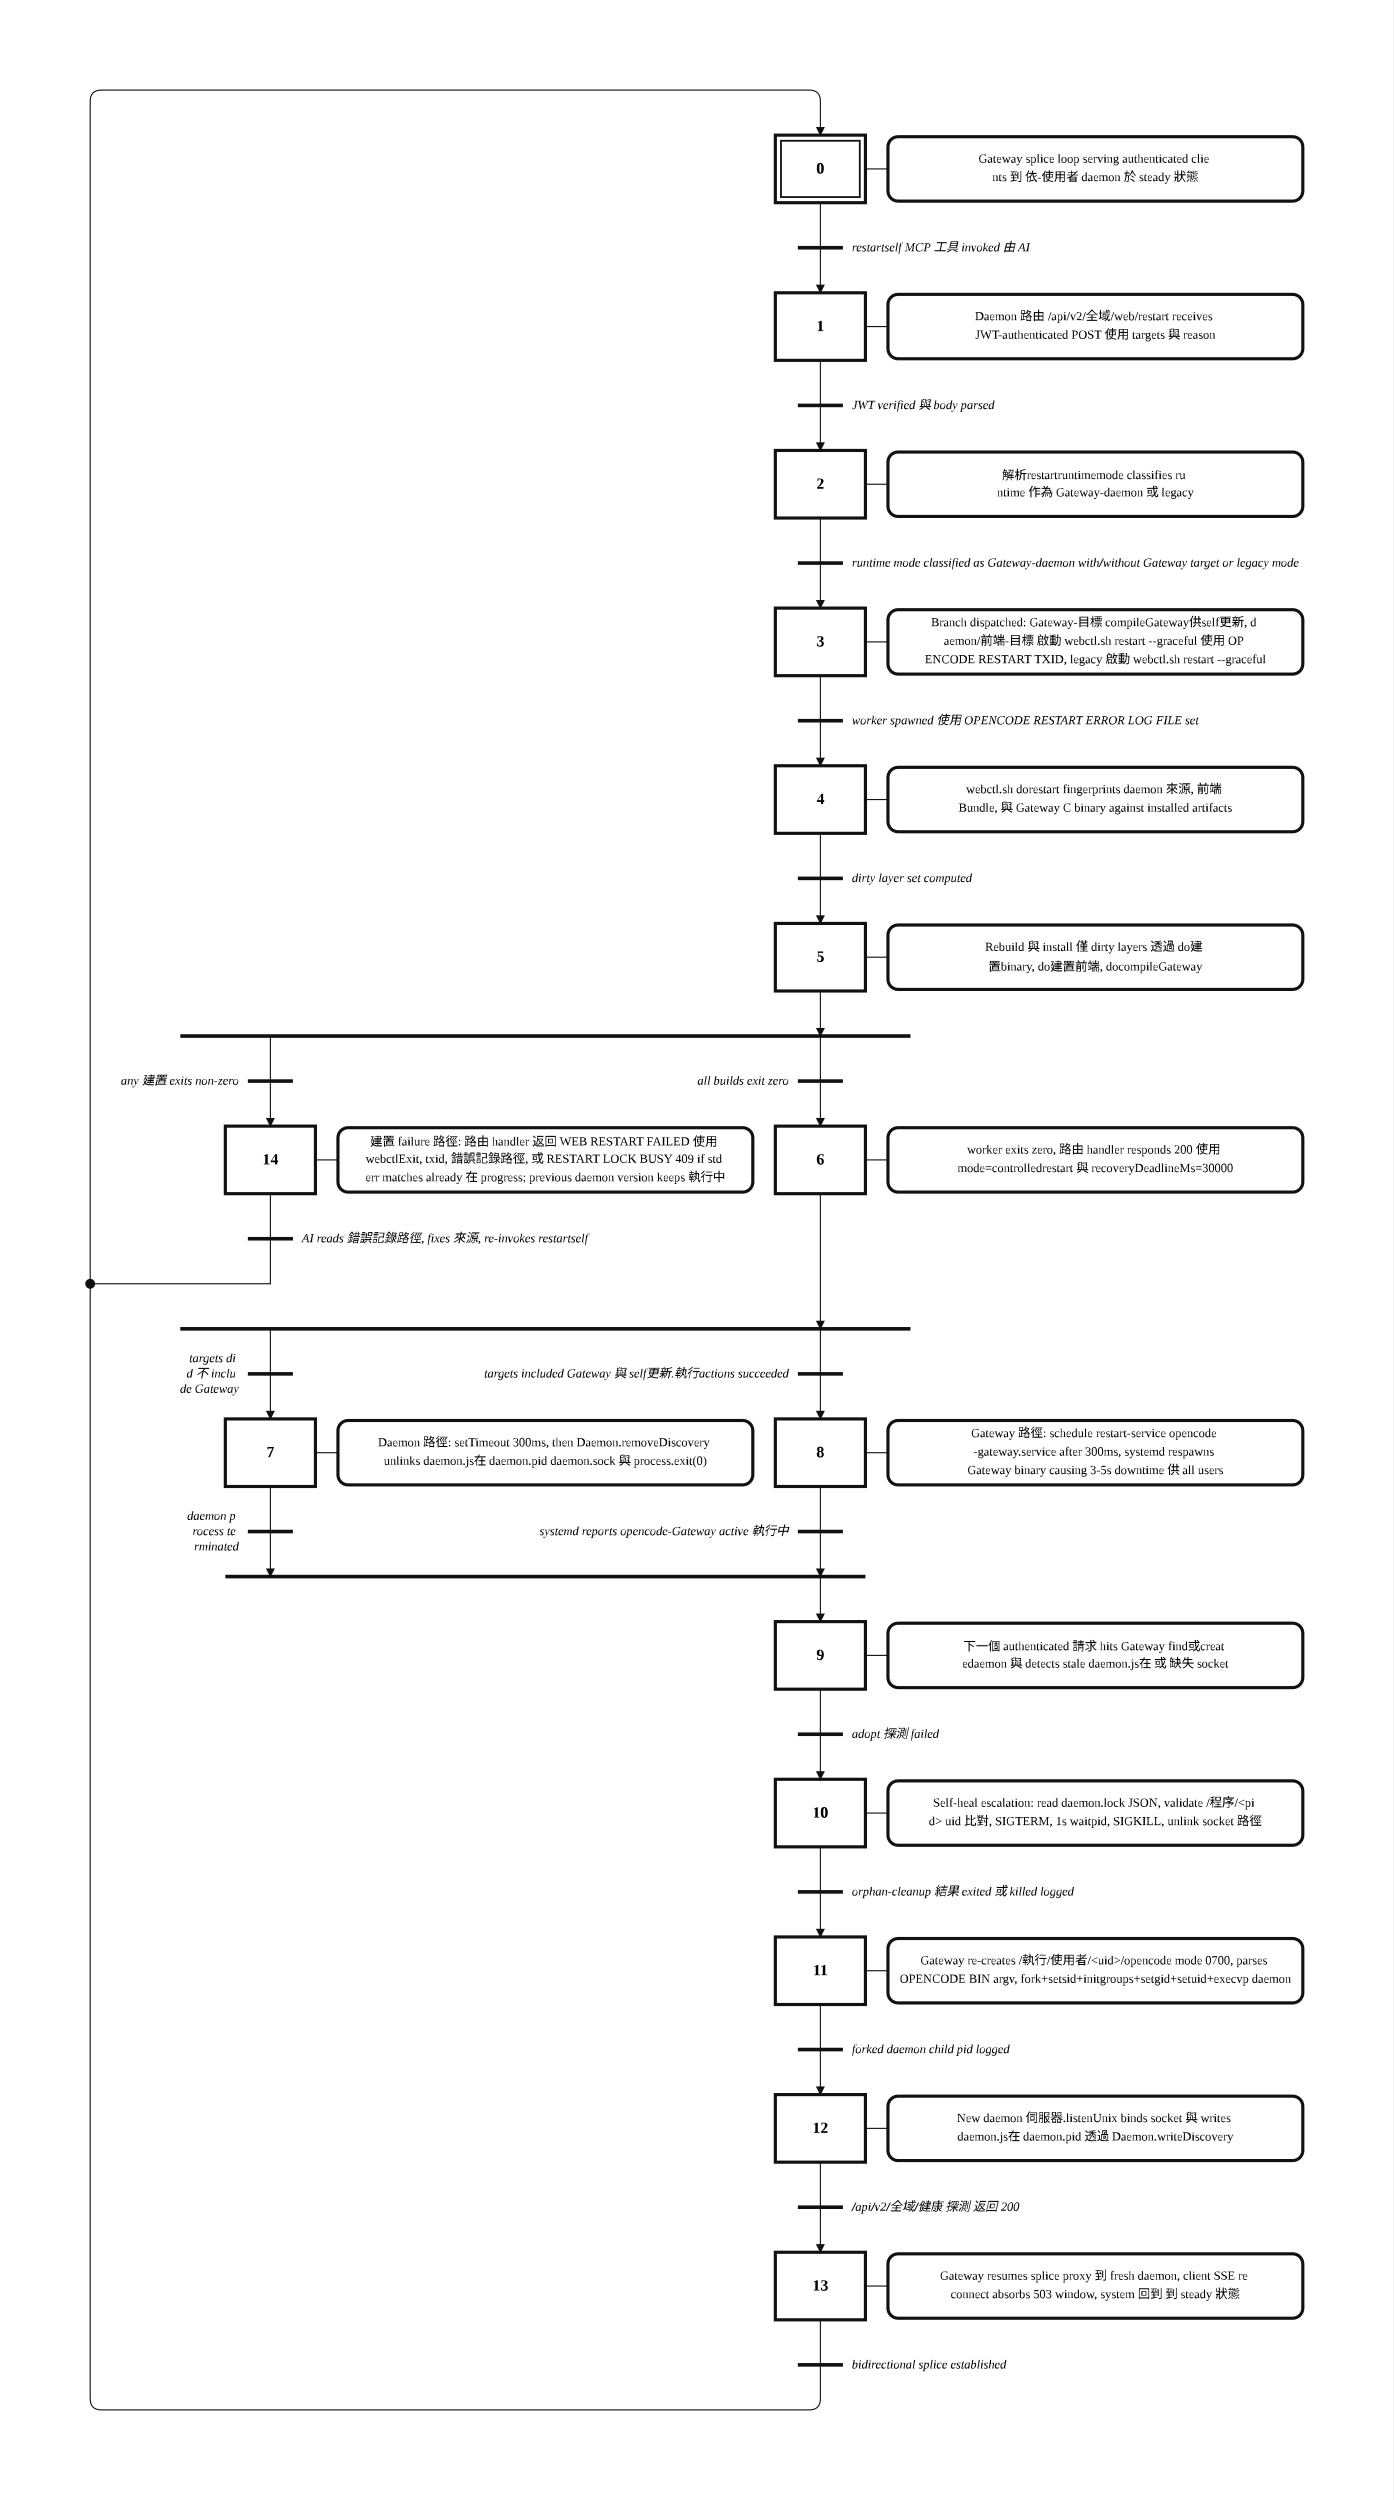
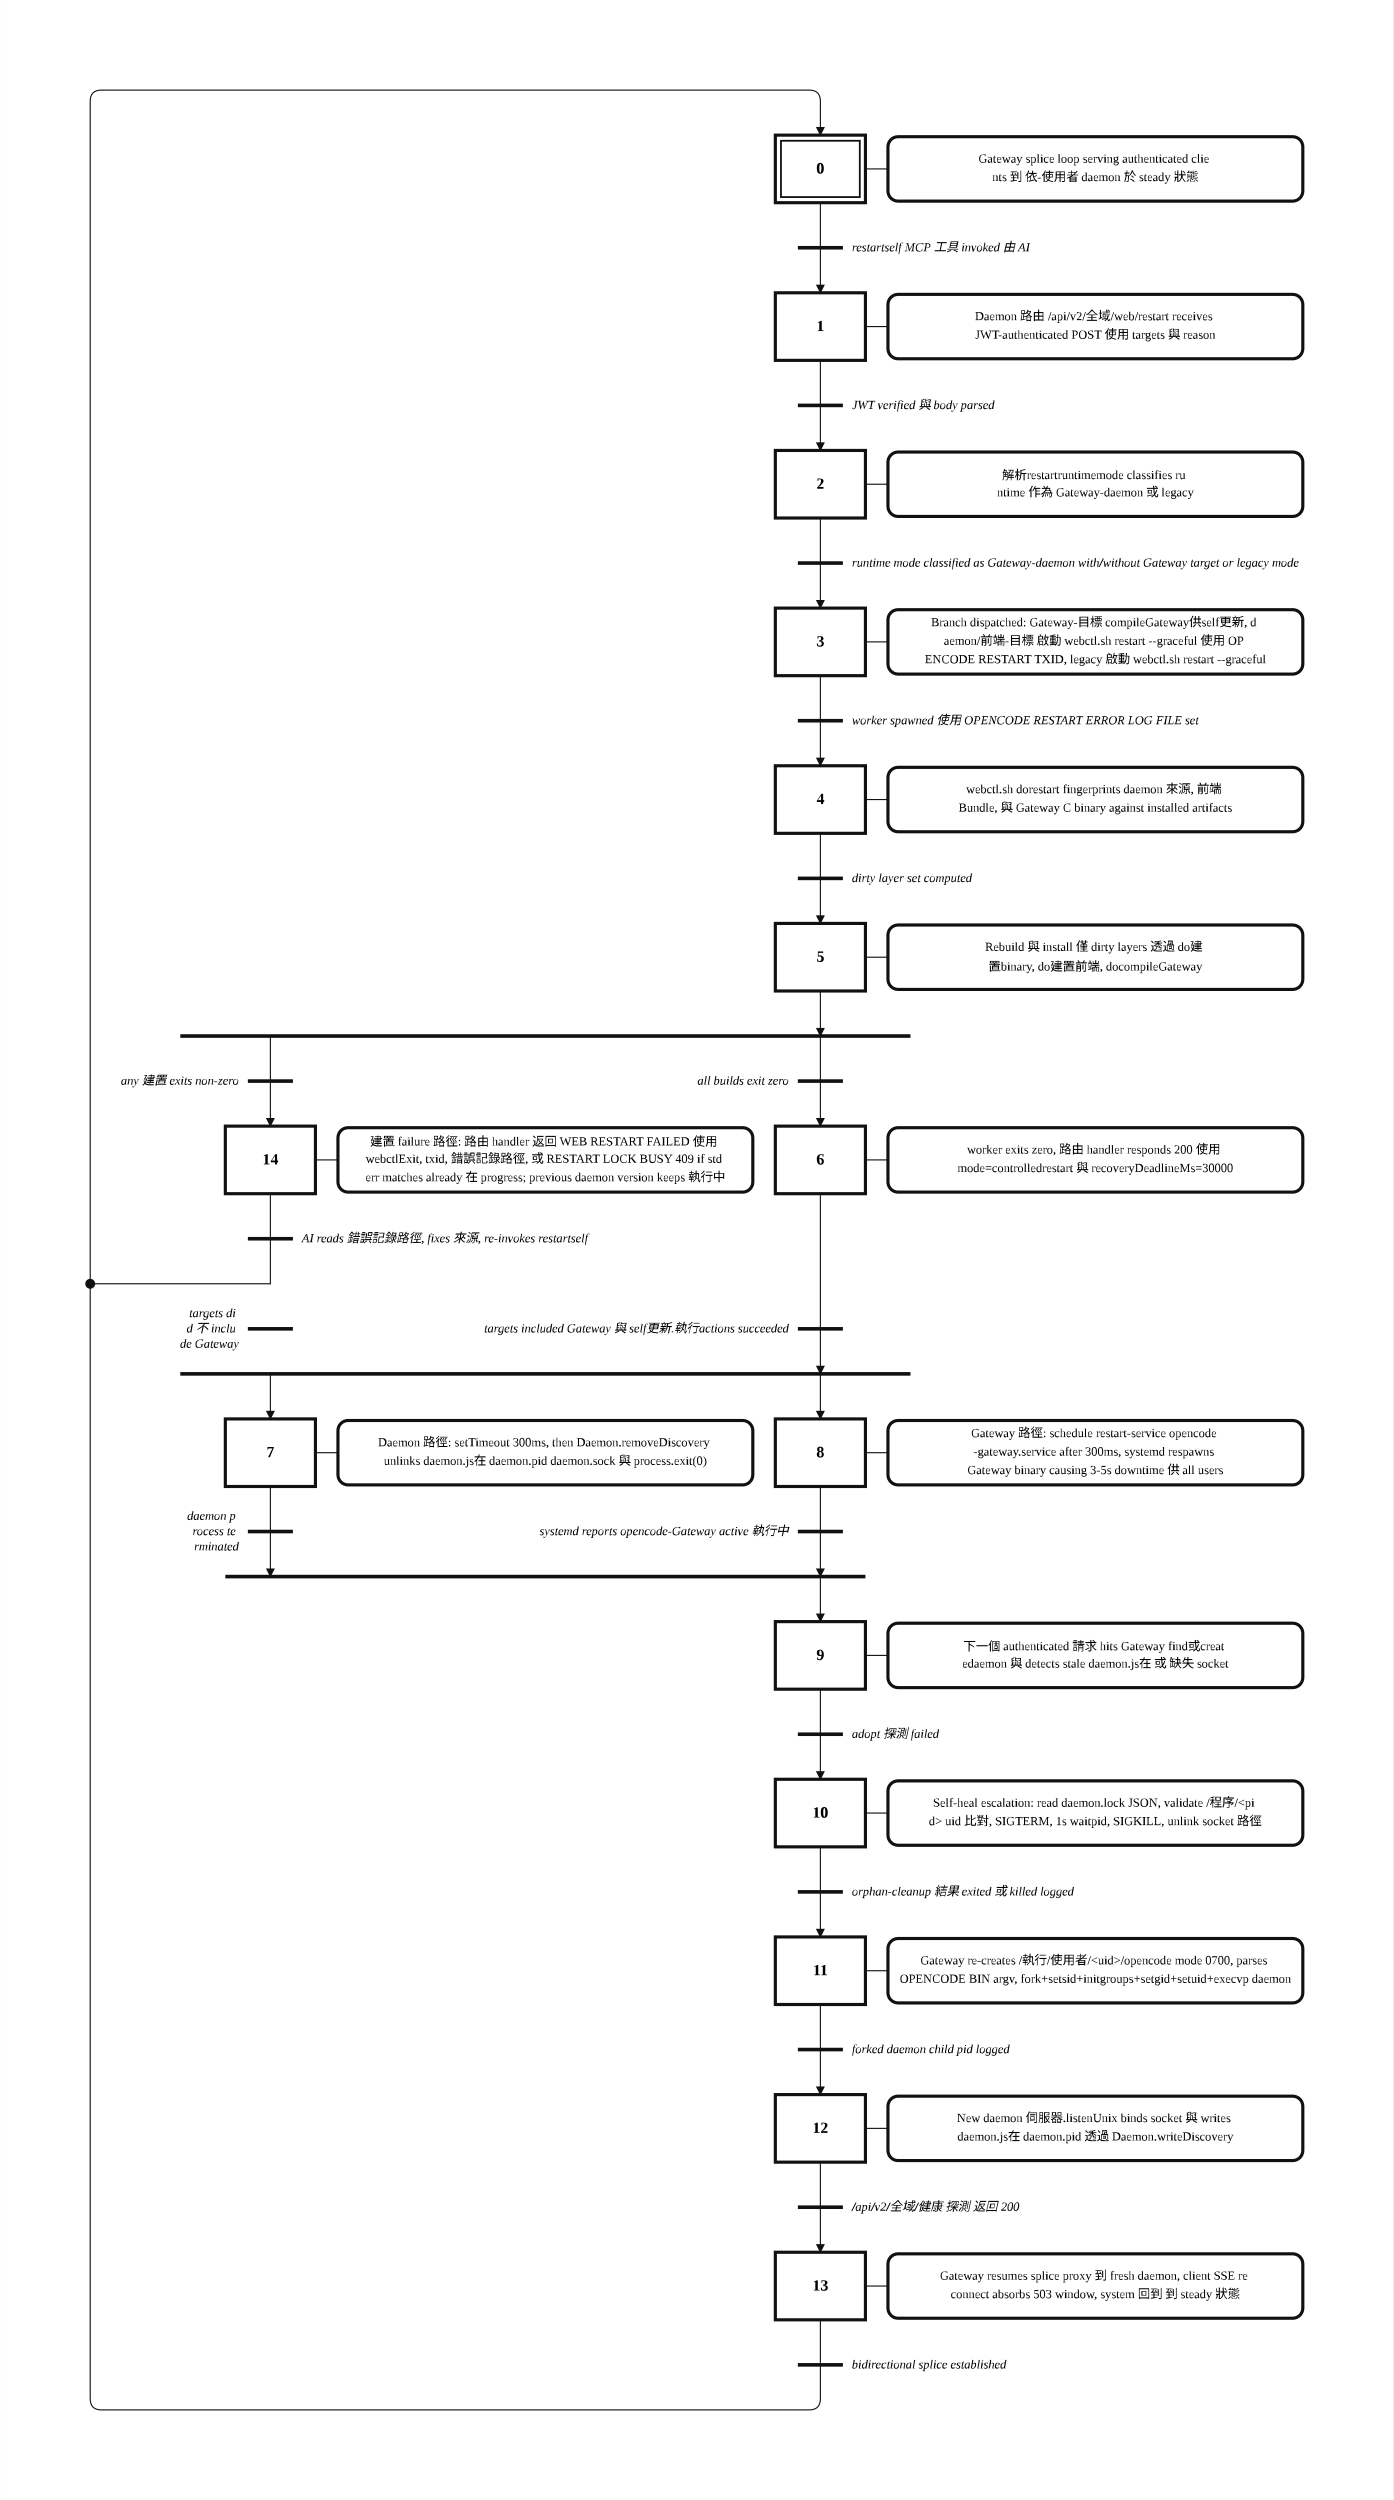
<svg xmlns="http://www.w3.org/2000/svg" width="1237" height="2220" viewBox="-2.00 -2.00 61.84 111.00" role="img">
  <style>
.step{fill:#fff;stroke:#111;stroke-width:.14}.step-inner{fill:none;stroke:#111;stroke-width:.08}
.action{fill:#fff;stroke:#111;stroke-width:.14}.gate{stroke:#111;stroke-width:.16}
.edge{fill:none;stroke:#111;stroke-width:.05;stroke-linecap:round;stroke-linejoin:round}.edge-arrow{marker-end:url(#arrow)}
.flyover-mask{stroke:#fff;stroke-width:.12;stroke-linecap:round}
.flyover{fill:none;stroke:#111;stroke-width:.05;stroke-linecap:round}
.junction{fill:#111;stroke:#111;stroke-width:0}.branch-junction{fill:#fff;stroke:#111;stroke-width:.08}
.assoc{stroke:#111;stroke-width:.05}.label{font:bold .7px 'Times New Roman', 'BiauKai', 'DFKai-SB', serif;text-anchor:middle;dominant-baseline:middle}
.action-label{font:.55px 'Times New Roman', 'BiauKai', 'DFKai-SB', serif;text-anchor:middle;dominant-baseline:middle}.gate-label{font:italic .55px 'Times New Roman', 'BiauKai', 'DFKai-SB', serif;text-anchor:start;dominant-baseline:middle}.gate-label-left{font:italic .55px 'Times New Roman', 'BiauKai', 'DFKai-SB', serif;text-anchor:end;dominant-baseline:middle}
</style>
  <defs>
    <marker id="arrow" markerWidth="0.4" markerHeight="0.4" refX="0.36" refY="0.2" orient="auto" markerUnits="userSpaceOnUse">
      <path d="M 0 0 L 0.4 0.2 L 0 0.4 z" fill="#111" />
    </marker>
  </defs>
  <rect x="-2.00" y="-2.00" width="61.84" height="111.00" fill="white" />
  <path class="edge" d="M 34.42 7.00 L 34.42 9.00" />
  <path class="edge edge-arrow" d="M 34.42 9.00 L 34.42 11.00" />
  <path class="edge" d="M 34.42 14.00 L 34.42 16.00" />
  <path class="edge edge-arrow" d="M 34.42 16.00 L 34.42 18.00" />
  <path class="edge" d="M 34.42 21.00 L 34.42 23.00" />
  <path class="edge edge-arrow" d="M 34.42 23.00 L 34.42 25.00" />
  <path class="edge" d="M 34.42 28.00 L 34.42 30.00" />
  <path class="edge edge-arrow" d="M 34.42 30.00 L 34.42 32.00" />
  <path class="edge" d="M 34.42 35.00 L 34.42 37.00" />
  <path class="edge edge-arrow" d="M 34.42 37.00 L 34.42 39.00" />
  <path class="edge edge-arrow" d="M 34.42 42.00 L 34.42 44.00" />
  <path class="edge edge-arrow" d="M 34.42 44.00 L 34.42 48.00" />
  <path class="edge edge-arrow" d="M 10.00 44.00 L 10.00 48.00" />
-   <path class="edge edge-arrow" d="M 34.42 51.00 L 34.42 57.00" />
-   <path class="edge edge-arrow" d="M 10.00 57.00 L 10.00 61.00" />
-   <path class="edge edge-arrow" d="M 34.42 57.00 L 34.42 61.00" />
+   <path class="edge edge-arrow" d="M 34.42 51.00 L 34.42 59.00" />
+   <path class="edge edge-arrow" d="M 10.00 59.00 L 10.00 61.00" />
+   <path class="edge edge-arrow" d="M 34.42 59.00 L 34.42 61.00" />
  <path class="edge edge-arrow" d="M 10.00 64.00 L 10.00 68.00" />
  <path class="edge edge-arrow" d="M 34.42 68.00 L 34.42 70.00" />
  <path class="edge edge-arrow" d="M 34.42 64.00 L 34.42 68.00" />
  <path class="edge" d="M 34.42 73.00 L 34.42 75.00" />
  <path class="edge edge-arrow" d="M 34.42 75.00 L 34.42 77.00" />
  <path class="edge" d="M 34.42 80.00 L 34.42 82.00" />
  <path class="edge edge-arrow" d="M 34.42 82.00 L 34.42 84.00" />
  <path class="edge" d="M 34.42 87.00 L 34.42 89.00" />
  <path class="edge edge-arrow" d="M 34.42 89.00 L 34.42 91.00" />
  <path class="edge" d="M 34.42 94.00 L 34.42 96.00" />
  <path class="edge edge-arrow" d="M 34.42 96.00 L 34.42 98.00" />
  <path class="edge" d="M 34.42 101.00 L 34.42 103.00" />
  <path class="edge edge-arrow" d="M 34.42 103.00 L 34.42 104.50 Q 34.42 105.00 33.92 105.00 L 2.50 105.00 Q 2.00 105.00 2.00 104.50 L 2.00 2.50 Q 2.00 2.00 2.50 2.00 L 33.92 2.00 Q 34.42 2.00 34.42 2.50 L 34.42 4.00" />
  <path class="edge" d="M 10.00 51.00 L 10.00 53.00" />
  <path class="edge" d="M 10.00 53.00 L 10.00 55.00" />
  <path class="edge" d="M 10.00 55.00 L 2.00 55.00" />
  <rect class="step" x="32.42" y="4.00" width="4.00" height="3.00" />
  <rect class="step-inner" x="32.67" y="4.25" width="3.50" height="2.50" />
  <text class="label" x="34.42" y="5.50">0</text>
  <rect class="step" x="32.42" y="11.00" width="4.00" height="3.00" />
  <text class="label" x="34.42" y="12.50">1</text>
  <rect class="step" x="32.42" y="18.00" width="4.00" height="3.00" />
  <text class="label" x="34.42" y="19.50">2</text>
  <rect class="step" x="32.42" y="25.00" width="4.00" height="3.00" />
  <text class="label" x="34.42" y="26.50">3</text>
  <rect class="step" x="32.42" y="32.00" width="4.00" height="3.00" />
  <text class="label" x="34.42" y="33.50">4</text>
  <rect class="step" x="32.42" y="39.00" width="4.00" height="3.00" />
  <text class="label" x="34.42" y="40.50">5</text>
  <rect class="step" x="32.42" y="48.00" width="4.00" height="3.00" />
  <text class="label" x="34.42" y="49.50">6</text>
  <rect class="step" x="8.00" y="61.00" width="4.00" height="3.00" />
  <text class="label" x="10.00" y="62.50">7</text>
  <rect class="step" x="32.42" y="61.00" width="4.00" height="3.00" />
  <text class="label" x="34.42" y="62.50">8</text>
  <rect class="step" x="32.42" y="70.00" width="4.00" height="3.00" />
  <text class="label" x="34.42" y="71.50">9</text>
  <rect class="step" x="32.42" y="77.00" width="4.00" height="3.00" />
  <text class="label" x="34.42" y="78.50">10</text>
  <rect class="step" x="32.42" y="84.00" width="4.00" height="3.00" />
  <text class="label" x="34.42" y="85.50">11</text>
  <rect class="step" x="32.42" y="91.00" width="4.00" height="3.00" />
  <text class="label" x="34.42" y="92.50">12</text>
  <rect class="step" x="32.42" y="98.00" width="4.00" height="3.00" />
  <text class="label" x="34.42" y="99.50">13</text>
  <rect class="step" x="8.00" y="48.00" width="4.00" height="3.00" />
  <text class="label" x="10.00" y="49.50">14</text>
  <line class="assoc" x1="36.42" y1="5.50" x2="37.42" y2="5.50" />
  <rect class="action" x="37.42" y="4.07" width="18.42" height="2.86" rx="0.45" ry="0.45" />
  <text class="action-label" x="46.63" y="5.09">
    <tspan x="46.63" dy="0">Gateway splice loop serving authenticated clie</tspan>
    <tspan x="46.63" dy="0.82">nts 到 依-使用者 daemon 於 steady 狀態</tspan>
  </text>
  <line class="assoc" x1="36.42" y1="12.50" x2="37.42" y2="12.50" />
  <rect class="action" x="37.42" y="11.07" width="18.42" height="2.86" rx="0.45" ry="0.45" />
  <text class="action-label" x="46.63" y="12.09">
    <tspan x="46.63" dy="0">Daemon 路由 /api/v2/全域/web/restart receives</tspan>
    <tspan x="46.63" dy="0.82">JWT-authenticated POST 使用 targets 與 reason</tspan>
  </text>
  <line class="assoc" x1="36.42" y1="19.50" x2="37.42" y2="19.50" />
  <rect class="action" x="37.42" y="18.07" width="18.42" height="2.86" rx="0.45" ry="0.45" />
  <text class="action-label" x="46.63" y="19.09">
    <tspan x="46.63" dy="0">解析restartruntimemode classifies ru</tspan>
    <tspan x="46.63" dy="0.82">ntime 作為 Gateway-daemon 或 legacy</tspan>
  </text>
  <line class="assoc" x1="36.42" y1="26.50" x2="37.42" y2="26.50" />
  <rect class="action" x="37.42" y="25.07" width="18.42" height="2.86" rx="0.45" ry="0.45" />
  <text class="action-label" x="46.63" y="25.68">
    <tspan x="46.63" dy="0">Branch dispatched: Gateway-目標 compileGateway供self更新, d</tspan>
    <tspan x="46.63" dy="0.82">aemon/前端-目標 啟動 webctl.sh restart --graceful 使用 OP</tspan>
    <tspan x="46.63" dy="0.82">ENCODE RESTART TXID, legacy 啟動 webctl.sh restart --graceful</tspan>
  </text>
  <line class="assoc" x1="36.42" y1="33.50" x2="37.42" y2="33.50" />
  <rect class="action" x="37.42" y="32.07" width="18.42" height="2.86" rx="0.45" ry="0.45" />
  <text class="action-label" x="46.63" y="33.09">
    <tspan x="46.63" dy="0">webctl.sh dorestart fingerprints daemon 來源, 前端</tspan>
    <tspan x="46.63" dy="0.82">Bundle, 與 Gateway C binary against installed artifacts</tspan>
  </text>
  <line class="assoc" x1="36.42" y1="40.50" x2="37.42" y2="40.50" />
  <rect class="action" x="37.42" y="39.07" width="18.42" height="2.86" rx="0.45" ry="0.45" />
  <text class="action-label" x="46.63" y="40.09">
    <tspan x="46.63" dy="0">Rebuild 與 install 僅 dirty layers 透過 do建</tspan>
    <tspan x="46.63" dy="0.82">置binary, do建置前端, docompileGateway</tspan>
  </text>
  <line class="assoc" x1="36.42" y1="49.50" x2="37.42" y2="49.50" />
  <rect class="action" x="37.42" y="48.07" width="18.42" height="2.86" rx="0.45" ry="0.45" />
  <text class="action-label" x="46.63" y="49.09">
    <tspan x="46.63" dy="0">worker exits zero, 路由 handler responds 200 使用</tspan>
    <tspan x="46.63" dy="0.82">mode=controlledrestart 與 recoveryDeadlineMs=30000</tspan>
  </text>
  <line class="assoc" x1="12.00" y1="62.50" x2="13.00" y2="62.50" />
  <rect class="action" x="13.00" y="61.07" width="18.42" height="2.86" rx="0.45" ry="0.45" />
  <text class="action-label" x="22.21" y="62.09">
    <tspan x="22.21" dy="0">Daemon 路徑: setTimeout 300ms, then Daemon.removeDiscovery</tspan>
    <tspan x="22.21" dy="0.82">unlinks daemon.js在 daemon.pid daemon.sock 與 process.exit(0)</tspan>
  </text>
  <line class="assoc" x1="36.42" y1="62.50" x2="37.42" y2="62.50" />
  <rect class="action" x="37.42" y="61.07" width="18.42" height="2.86" rx="0.45" ry="0.45" />
  <text class="action-label" x="46.63" y="61.68">
    <tspan x="46.63" dy="0">Gateway 路徑: schedule restart-service opencode</tspan>
    <tspan x="46.63" dy="0.82">-gateway.service after 300ms, systemd respawns</tspan>
    <tspan x="46.63" dy="0.82">Gateway binary causing 3-5s downtime 供 all users</tspan>
  </text>
  <line class="assoc" x1="36.42" y1="71.50" x2="37.42" y2="71.50" />
  <rect class="action" x="37.42" y="70.07" width="18.42" height="2.86" rx="0.45" ry="0.45" />
  <text class="action-label" x="46.63" y="71.09">
    <tspan x="46.63" dy="0">下一個 authenticated 請求 hits Gateway find或creat</tspan>
    <tspan x="46.63" dy="0.82">edaemon 與 detects stale daemon.js在 或 缺失 socket</tspan>
  </text>
  <line class="assoc" x1="36.42" y1="78.50" x2="37.42" y2="78.50" />
  <rect class="action" x="37.42" y="77.07" width="18.42" height="2.86" rx="0.45" ry="0.45" />
  <text class="action-label" x="46.63" y="78.09">
    <tspan x="46.63" dy="0">Self-heal escalation: read daemon.lock JSON, validate /程序/&lt;pi</tspan>
    <tspan x="46.63" dy="0.82">d&gt; uid 比對, SIGTERM, 1s waitpid, SIGKILL, unlink socket 路徑</tspan>
  </text>
  <line class="assoc" x1="36.42" y1="85.50" x2="37.42" y2="85.50" />
  <rect class="action" x="37.42" y="84.07" width="18.42" height="2.86" rx="0.45" ry="0.45" />
  <text class="action-label" x="46.63" y="85.09">
    <tspan x="46.63" dy="0">Gateway re-creates /執行/使用者/&lt;uid&gt;/opencode mode 0700, parses</tspan>
    <tspan x="46.63" dy="0.82">OPENCODE BIN argv, fork+setsid+initgroups+setgid+setuid+execvp daemon</tspan>
  </text>
  <line class="assoc" x1="36.42" y1="92.50" x2="37.42" y2="92.50" />
  <rect class="action" x="37.42" y="91.07" width="18.42" height="2.86" rx="0.45" ry="0.45" />
  <text class="action-label" x="46.63" y="92.09">
    <tspan x="46.63" dy="0">New daemon 伺服器.listenUnix binds socket 與 writes</tspan>
    <tspan x="46.63" dy="0.82">daemon.js在 daemon.pid 透過 Daemon.writeDiscovery</tspan>
  </text>
  <line class="assoc" x1="36.42" y1="99.50" x2="37.42" y2="99.50" />
  <rect class="action" x="37.42" y="98.07" width="18.42" height="2.86" rx="0.45" ry="0.45" />
  <text class="action-label" x="46.63" y="99.09">
    <tspan x="46.63" dy="0">Gateway resumes splice proxy 到 fresh daemon, client SSE re</tspan>
    <tspan x="46.63" dy="0.82">connect absorbs 503 window, system 回到 到 steady 狀態</tspan>
  </text>
  <line class="assoc" x1="12.00" y1="49.50" x2="13.00" y2="49.50" />
  <rect class="action" x="13.00" y="48.07" width="18.42" height="2.86" rx="0.45" ry="0.45" />
  <text class="action-label" x="22.21" y="48.68">
    <tspan x="22.21" dy="0">建置 failure 路徑: 路由 handler 返回 WEB RESTART FAILED 使用</tspan>
    <tspan x="22.21" dy="0.82">webctlExit, txid, 錯誤記錄路徑, 或 RESTART LOCK BUSY 409 if std</tspan>
    <tspan x="22.21" dy="0.82">err matches already 在 progress; previous daemon version keeps 執行中</tspan>
  </text>
  <line class="gate" x1="33.42" y1="9.00" x2="35.42" y2="9.00" />
  <text class="gate-label" x="35.82" y="9.00">
    <tspan x="35.82" dy="0">restartself MCP 工具 invoked 由 AI</tspan>
  </text>
  <line class="gate" x1="33.42" y1="16.00" x2="35.42" y2="16.00" />
  <text class="gate-label" x="35.82" y="16.00">
    <tspan x="35.82" dy="0">JWT verified 與 body parsed</tspan>
  </text>
  <line class="gate" x1="33.42" y1="23.00" x2="35.42" y2="23.00" />
  <text class="gate-label" x="35.82" y="23.00">
    <tspan x="35.82" dy="0">runtime mode classified as Gateway-daemon with/without Gateway target or legacy mode</tspan>
  </text>
  <line class="gate" x1="33.42" y1="30.00" x2="35.42" y2="30.00" />
  <text class="gate-label" x="35.82" y="30.00">
    <tspan x="35.82" dy="0">worker spawned 使用 OPENCODE RESTART ERROR LOG FILE set</tspan>
  </text>
  <line class="gate" x1="33.42" y1="37.00" x2="35.42" y2="37.00" />
  <text class="gate-label" x="35.82" y="37.00">
    <tspan x="35.82" dy="0">dirty layer set computed</tspan>
  </text>
  <line class="gate" x1="6.00" y1="44.00" x2="38.42" y2="44.00" />
-   <line class="gate" x1="6.00" y1="57.00" x2="38.42" y2="57.00" />
+   <line class="gate" x1="6.00" y1="59.00" x2="38.42" y2="59.00" />
  <line class="gate" x1="8.00" y1="68.00" x2="36.42" y2="68.00" />
  <line class="gate" x1="33.42" y1="75.00" x2="35.42" y2="75.00" />
  <text class="gate-label" x="35.82" y="75.00">
    <tspan x="35.82" dy="0">adopt 探測 failed</tspan>
  </text>
  <line class="gate" x1="33.42" y1="82.00" x2="35.42" y2="82.00" />
  <text class="gate-label" x="35.82" y="82.00">
    <tspan x="35.82" dy="0">orphan-cleanup 結果 exited 或 killed logged</tspan>
  </text>
  <line class="gate" x1="33.42" y1="89.00" x2="35.42" y2="89.00" />
  <text class="gate-label" x="35.82" y="89.00">
    <tspan x="35.82" dy="0">forked daemon child pid logged</tspan>
  </text>
  <line class="gate" x1="33.42" y1="96.00" x2="35.42" y2="96.00" />
  <text class="gate-label" x="35.82" y="96.00">
    <tspan x="35.82" dy="0">/api/v2/全域/健康 探測 返回 200</tspan>
  </text>
  <line class="gate" x1="33.42" y1="103.00" x2="35.42" y2="103.00" />
  <text class="gate-label" x="35.82" y="103.00">
    <tspan x="35.82" dy="0">bidirectional splice established</tspan>
  </text>
  <line class="gate" x1="9.00" y1="53.00" x2="11.00" y2="53.00" />
  <text class="gate-label" x="11.40" y="53.00">
    <tspan x="11.40" dy="0">AI reads 錯誤記錄路徑, fixes 來源, re-invokes restartself</tspan>
  </text>
  <line class="gate" x1="33.42" y1="46.00" x2="35.42" y2="46.00" />
  <text class="gate-label-left" x="33.02" y="46.00">
    <tspan x="33.02" dy="0">all builds exit zero</tspan>
  </text>
  <line class="gate" x1="9.00" y1="46.00" x2="11.00" y2="46.00" />
  <text class="gate-label-left" x="8.60" y="46.00">
    <tspan x="8.60" dy="0">any 建置 exits non-zero</tspan>
  </text>
-   <line class="gate" x1="9.00" y1="59.00" x2="11.00" y2="59.00" />
-   <text class="gate-label-left" x="8.60" y="58.32">
+   <line class="gate" x1="9.00" y1="57.00" x2="11.00" y2="57.00" />
+   <text class="gate-label-left" x="8.60" y="56.32">
    <tspan x="8.60" dy="0">targets di</tspan>
    <tspan x="8.60" dy="0.68">d 不 inclu</tspan>
    <tspan x="8.60" dy="0.68">de Gateway</tspan>
  </text>
-   <line class="gate" x1="33.42" y1="59.00" x2="35.42" y2="59.00" />
-   <text class="gate-label-left" x="33.02" y="59.00">
+   <line class="gate" x1="33.42" y1="57.00" x2="35.42" y2="57.00" />
+   <text class="gate-label-left" x="33.02" y="57.00">
    <tspan x="33.02" dy="0">targets included Gateway 與 self更新.執行actions succeeded</tspan>
  </text>
  <line class="gate" x1="9.00" y1="66.00" x2="11.00" y2="66.00" />
  <text class="gate-label-left" x="8.60" y="65.32">
    <tspan x="8.60" dy="0">daemon p</tspan>
    <tspan x="8.60" dy="0.68">rocess te</tspan>
    <tspan x="8.60" dy="0.68">rminated</tspan>
  </text>
  <line class="gate" x1="33.42" y1="66.00" x2="35.42" y2="66.00" />
  <text class="gate-label-left" x="33.02" y="66.00">
    <tspan x="33.02" dy="0">systemd reports opencode-Gateway active 執行中</tspan>
  </text>
  <circle class="junction" cx="2.00" cy="55.00" r="0.22" />
</svg>
